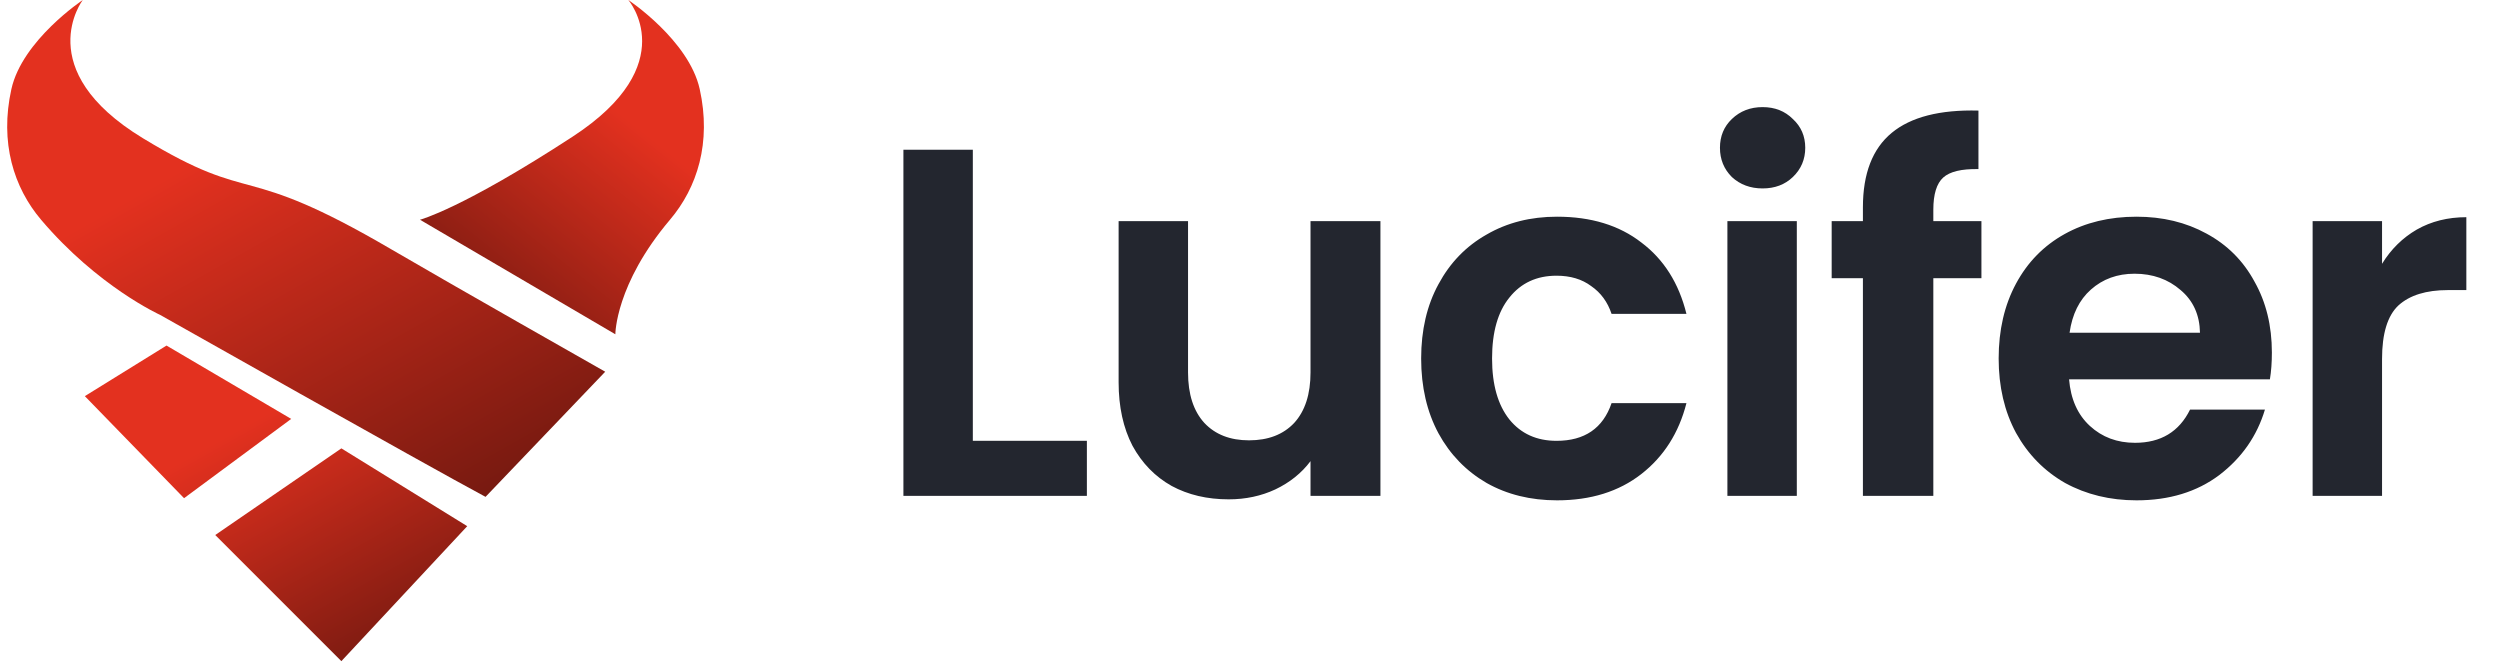
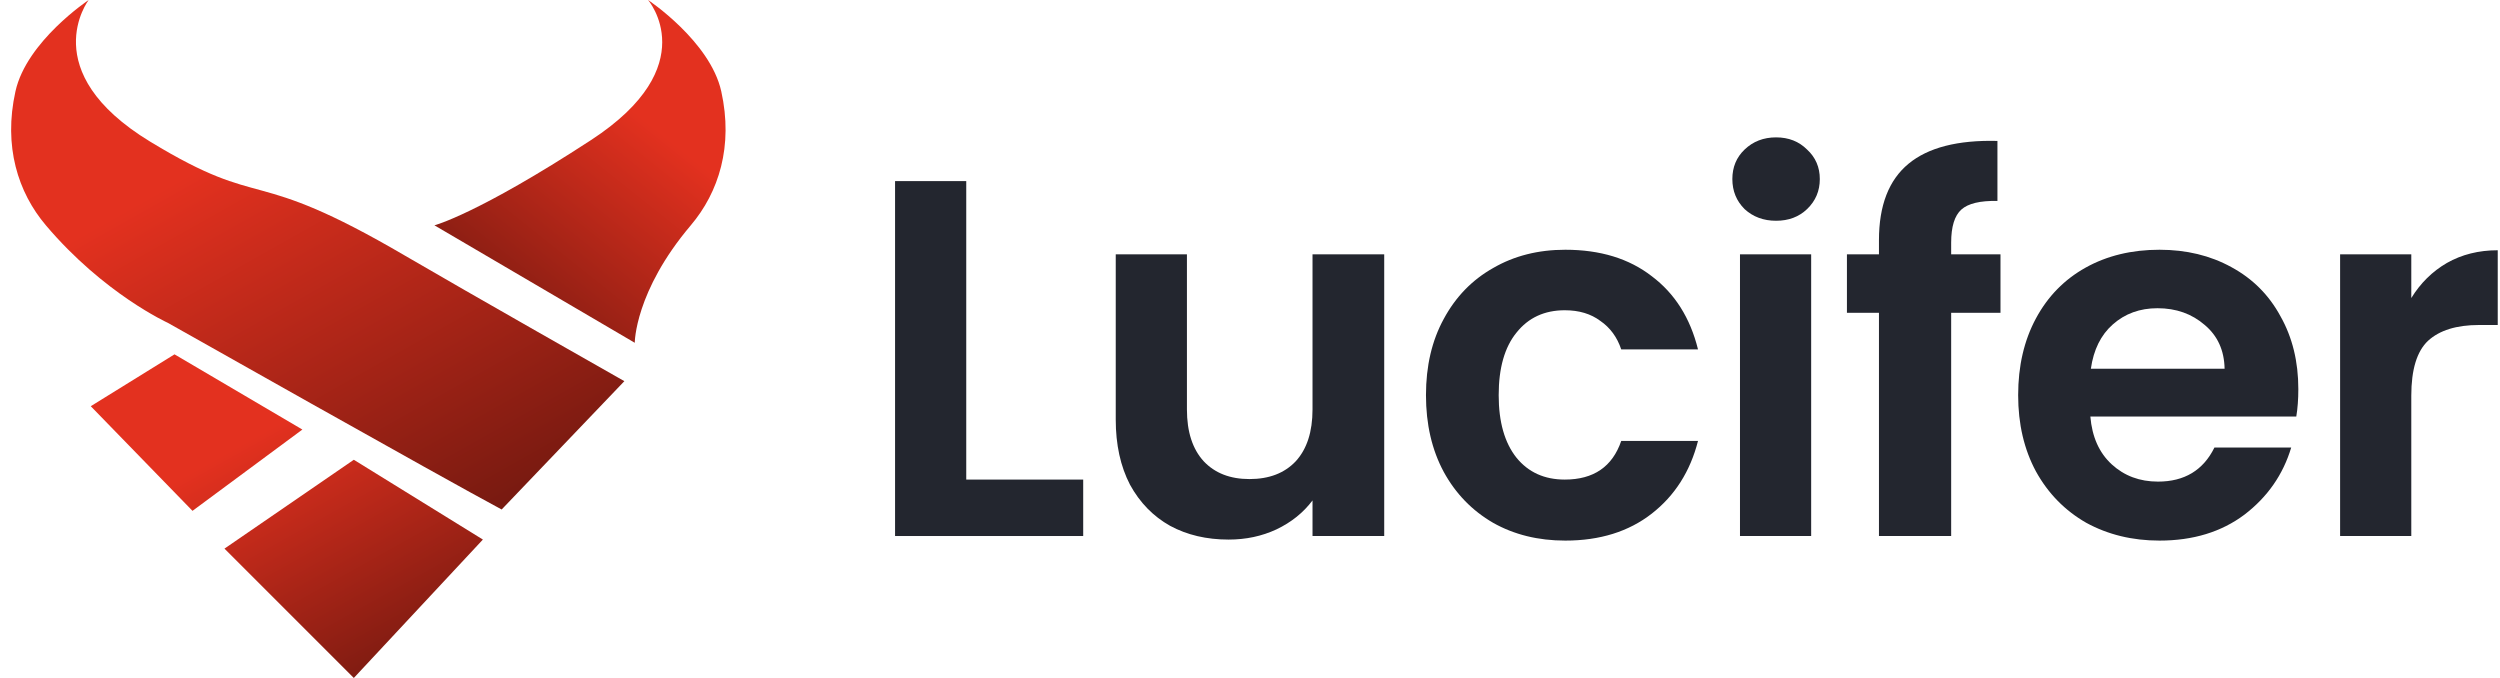
- <svg xmlns="http://www.w3.org/2000/svg" width="121" height="32" viewBox="0 0 121 32" fill="none">
-   <path d="M8.059 16.725L14.094 20.275L8.908 24.112L4.106 19.173L8.059 16.725Z" fill="url(#paint0_linear_97_2949)" />
-   <path d="M16.522 21.701L10.417 25.895L16.522 32L22.614 25.467L16.522 21.701Z" fill="url(#paint1_linear_97_2949)" />
-   <path d="M29.783 16.179L20.327 10.635C20.327 10.635 22.349 10.114 27.719 6.611C33.088 3.109 30.412 0 30.412 0C30.412 0 33.34 1.945 33.866 4.312C34.44 6.899 33.748 9.076 32.427 10.635C29.779 13.763 29.783 16.179 29.783 16.179Z" fill="url(#paint2_linear_97_2949)" />
-   <path d="M29.292 17.991C29.292 17.991 21.778 13.729 18.952 12.075C11.503 7.713 12.427 10.039 6.914 6.688C1.445 3.363 4.005 0.002 4.005 0.002C4.005 0.002 1.077 1.947 0.551 4.314C-0.023 6.901 0.668 9.079 1.99 10.638C4.73 13.87 7.742 15.237 7.742 15.237C7.742 15.237 20.624 22.509 23.5 24.048L26.396 21.02L29.292 17.991Z" fill="url(#paint3_linear_97_2949)" />
-   <path d="M47.085 21.336H52.605V24H43.725V7.248H47.085V21.336ZM66.813 10.704V24H63.429V22.32C62.997 22.896 62.429 23.352 61.725 23.688C61.037 24.008 60.285 24.168 59.469 24.168C58.429 24.168 57.509 23.952 56.709 23.52C55.909 23.072 55.277 22.424 54.813 21.576C54.365 20.712 54.141 19.688 54.141 18.504V10.704H57.501V18.024C57.501 19.08 57.765 19.896 58.293 20.472C58.821 21.032 59.541 21.312 60.453 21.312C61.381 21.312 62.109 21.032 62.637 20.472C63.165 19.896 63.429 19.08 63.429 18.024V10.704H66.813ZM68.784 17.352C68.784 15.976 69.064 14.776 69.624 13.752C70.184 12.712 70.96 11.912 71.952 11.352C72.944 10.776 74.08 10.488 75.36 10.488C77.008 10.488 78.368 10.904 79.44 11.736C80.528 12.552 81.256 13.704 81.624 15.192H78C77.808 14.616 77.48 14.168 77.016 13.848C76.568 13.512 76.008 13.344 75.336 13.344C74.376 13.344 73.616 13.696 73.056 14.4C72.496 15.088 72.216 16.072 72.216 17.352C72.216 18.616 72.496 19.6 73.056 20.304C73.616 20.992 74.376 21.336 75.336 21.336C76.696 21.336 77.584 20.728 78 19.512H81.624C81.256 20.952 80.528 22.096 79.44 22.944C78.352 23.792 76.992 24.216 75.36 24.216C74.08 24.216 72.944 23.936 71.952 23.376C70.96 22.8 70.184 22 69.624 20.976C69.064 19.936 68.784 18.728 68.784 17.352ZM85.31 9.12C84.718 9.12 84.222 8.936 83.822 8.568C83.438 8.184 83.246 7.712 83.246 7.152C83.246 6.592 83.438 6.128 83.822 5.76C84.222 5.376 84.718 5.184 85.31 5.184C85.902 5.184 86.39 5.376 86.774 5.76C87.174 6.128 87.374 6.592 87.374 7.152C87.374 7.712 87.174 8.184 86.774 8.568C86.39 8.936 85.902 9.12 85.31 9.12ZM86.966 10.704V24H83.606V10.704H86.966ZM95.901 13.464H93.573V24H90.165V13.464H88.653V10.704H90.165V10.032C90.165 8.4 90.629 7.2 91.557 6.432C92.485 5.664 93.885 5.304 95.757 5.352V8.184C94.941 8.168 94.373 8.304 94.053 8.592C93.733 8.88 93.573 9.4 93.573 10.152V10.704H95.901V13.464ZM109.959 17.064C109.959 17.544 109.927 17.976 109.863 18.36H100.143C100.223 19.32 100.559 20.072 101.151 20.616C101.743 21.16 102.471 21.432 103.335 21.432C104.583 21.432 105.471 20.896 105.999 19.824H109.623C109.239 21.104 108.503 22.16 107.415 22.992C106.327 23.808 104.991 24.216 103.407 24.216C102.127 24.216 100.975 23.936 99.951 23.376C98.943 22.8 98.151 21.992 97.575 20.952C97.015 19.912 96.735 18.712 96.735 17.352C96.735 15.976 97.015 14.768 97.575 13.728C98.135 12.688 98.919 11.888 99.927 11.328C100.935 10.768 102.095 10.488 103.407 10.488C104.671 10.488 105.799 10.76 106.791 11.304C107.799 11.848 108.575 12.624 109.119 13.632C109.679 14.624 109.959 15.768 109.959 17.064ZM106.479 16.104C106.463 15.24 106.151 14.552 105.543 14.04C104.935 13.512 104.191 13.248 103.311 13.248C102.479 13.248 101.775 13.504 101.199 14.016C100.639 14.512 100.295 15.208 100.167 16.104H106.479ZM115.291 12.768C115.723 12.064 116.283 11.512 116.971 11.112C117.675 10.712 118.475 10.512 119.371 10.512V14.04H118.483C117.427 14.04 116.627 14.288 116.083 14.784C115.555 15.28 115.291 16.144 115.291 17.376V24H111.931V10.704H115.291V12.768Z" fill="#23262F" />
+ <svg xmlns="http://www.w3.org/2000/svg" width="118" height="32" viewBox="0 0 118 32" fill="none">
+   <path d="M8.237 16.725L14.272 20.275L9.086 24.112L4.284 19.173L8.237 16.725Z" fill="url(#paint0_linear_97_2949)" />
+   <path d="M16.7 21.701L10.595 25.895L16.7 32L22.792 25.467L16.7 21.701Z" fill="url(#paint1_linear_97_2949)" />
+   <path d="M29.961 16.179L20.505 10.635C20.505 10.635 22.527 10.114 27.897 6.611C33.266 3.109 30.589 0 30.589 0C30.589 0 33.518 1.945 34.044 4.312C34.618 6.899 33.926 9.076 32.605 10.635C29.956 13.763 29.961 16.179 29.961 16.179Z" fill="url(#paint2_linear_97_2949)" />
+   <path d="M29.47 17.991C29.47 17.991 21.956 13.729 19.13 12.075C11.68 7.713 12.605 10.039 7.092 6.688C1.623 3.363 4.183 0.002 4.183 0.002C4.183 0.002 1.254 1.947 0.729 4.314C0.155 6.901 0.846 9.079 2.168 10.638C4.907 13.87 7.92 15.237 7.92 15.237C7.92 15.237 20.801 22.509 23.678 24.048L26.574 21.02L29.47 17.991Z" fill="url(#paint3_linear_97_2949)" />
+   <path d="M45.607 22.636H51.127V25.3H42.247V8.548H45.607V22.636Z" fill="#23262F" />
+   <path d="M65.335 12.004V25.3H61.951V23.62C61.519 24.196 60.951 24.652 60.247 24.988C59.559 25.308 58.807 25.468 57.991 25.468C56.951 25.468 56.031 25.252 55.231 24.82C54.431 24.372 53.799 23.724 53.335 22.876C52.887 22.012 52.663 20.988 52.663 19.804V12.004H56.023V19.324C56.023 20.38 56.287 21.196 56.815 21.772C57.343 22.332 58.063 22.612 58.975 22.612C59.903 22.612 60.631 22.332 61.159 21.772C61.687 21.196 61.951 20.38 61.951 19.324V12.004H65.335Z" fill="#23262F" />
+   <path d="M67.306 18.652C67.306 17.276 67.586 16.076 68.146 15.052C68.706 14.012 69.482 13.212 70.474 12.652C71.466 12.076 72.602 11.788 73.882 11.788C75.53 11.788 76.89 12.204 77.962 13.036C79.05 13.852 79.778 15.004 80.146 16.492H76.522C76.33 15.916 76.002 15.468 75.538 15.148C75.09 14.812 74.53 14.644 73.858 14.644C72.898 14.644 72.138 14.996 71.578 15.7C71.018 16.388 70.738 17.372 70.738 18.652C70.738 19.916 71.018 20.9 71.578 21.604C72.138 22.292 72.898 22.636 73.858 22.636C75.218 22.636 76.106 22.028 76.522 20.812H80.146C79.778 22.252 79.05 23.396 77.962 24.244C76.874 25.092 75.514 25.516 73.882 25.516C72.602 25.516 71.466 25.236 70.474 24.676C69.482 24.1 68.706 23.3 68.146 22.276C67.586 21.236 67.306 20.028 67.306 18.652Z" fill="#23262F" />
+   <path d="M83.831 10.42C83.239 10.42 82.743 10.236 82.343 9.868C81.959 9.484 81.767 9.012 81.767 8.452C81.767 7.892 81.959 7.428 82.343 7.06C82.743 6.676 83.239 6.484 83.831 6.484C84.423 6.484 84.911 6.676 85.295 7.06C85.695 7.428 85.895 7.892 85.895 8.452C85.895 9.012 85.695 9.484 85.295 9.868C84.911 10.236 84.423 10.42 83.831 10.42ZM85.487 12.004V25.3H82.127V12.004H85.487Z" fill="#23262F" />
+   <path d="M94.423 14.764H92.095V25.3H88.687V14.764H87.175V12.004H88.687V11.332C88.687 9.7 89.151 8.5 90.079 7.732C91.007 6.964 92.407 6.604 94.279 6.652V9.484C93.463 9.468 92.895 9.604 92.575 9.892C92.255 10.18 92.095 10.7 92.095 11.452V12.004H94.423V14.764Z" fill="#23262F" />
+   <path d="M108.481 18.364C108.481 18.844 108.449 19.276 108.385 19.66H98.665C98.745 20.62 99.081 21.372 99.672 21.916C100.265 22.46 100.993 22.732 101.857 22.732C103.105 22.732 103.993 22.196 104.521 21.124H108.145C107.761 22.404 107.025 23.46 105.937 24.292C104.849 25.108 103.513 25.516 101.929 25.516C100.649 25.516 99.496 25.236 98.472 24.676C97.465 24.1 96.672 23.292 96.097 22.252C95.537 21.212 95.257 20.012 95.257 18.652C95.257 17.276 95.537 16.068 96.097 15.028C96.656 13.988 97.441 13.188 98.448 12.628C99.457 12.068 100.617 11.788 101.929 11.788C103.193 11.788 104.321 12.06 105.313 12.604C106.321 13.148 107.097 13.924 107.641 14.932C108.201 15.924 108.481 17.068 108.481 18.364ZM105.001 17.404C104.985 16.54 104.673 15.852 104.065 15.34C103.457 14.812 102.713 14.548 101.833 14.548C101.001 14.548 100.297 14.804 99.721 15.316C99.16 15.812 98.817 16.508 98.689 17.404H105.001Z" fill="#23262F" />
+   <path d="M113.813 14.068C114.245 13.364 114.805 12.812 115.493 12.412C116.197 12.012 116.997 11.812 117.893 11.812V15.34H117.005C115.949 15.34 115.149 15.588 114.605 16.084C114.077 16.58 113.813 17.444 113.813 18.676V25.3H110.453V12.004H113.813V14.068Z" fill="#23262F" />
  <defs>
-     <linearGradient id="paint0_linear_97_2949" x1="1.977" y1="14.462" x2="20.697" y2="47.922" gradientUnits="userSpaceOnUse">
+     <linearGradient id="paint0_linear_97_2949" x1="2.155" y1="14.462" x2="20.874" y2="47.922" gradientUnits="userSpaceOnUse">
      <stop offset="0.266" stop-color="#E3311F" />
      <stop offset="1" />
    </linearGradient>
-     <linearGradient id="paint1_linear_97_2949" x1="1.977" y1="14.462" x2="20.697" y2="47.922" gradientUnits="userSpaceOnUse">
+     <linearGradient id="paint1_linear_97_2949" x1="2.155" y1="14.462" x2="20.874" y2="47.922" gradientUnits="userSpaceOnUse">
      <stop offset="0.266" stop-color="#E3311F" />
      <stop offset="1" />
    </linearGradient>
-     <linearGradient id="paint2_linear_97_2949" x1="35.65" y1="-2.397" x2="12.964" y2="26.03" gradientUnits="userSpaceOnUse">
+     <linearGradient id="paint2_linear_97_2949" x1="35.828" y1="-2.397" x2="13.141" y2="26.03" gradientUnits="userSpaceOnUse">
      <stop offset="0.266" stop-color="#E3311F" />
      <stop offset="1" />
    </linearGradient>
-     <linearGradient id="paint3_linear_97_2949" x1="-2.983" y1="-3.56" x2="26.586" y2="48.947" gradientUnits="userSpaceOnUse">
+     <linearGradient id="paint3_linear_97_2949" x1="-2.805" y1="-3.56" x2="26.764" y2="48.947" gradientUnits="userSpaceOnUse">
      <stop offset="0.266" stop-color="#E3311F" />
      <stop offset="1" />
    </linearGradient>
  </defs>
</svg>
